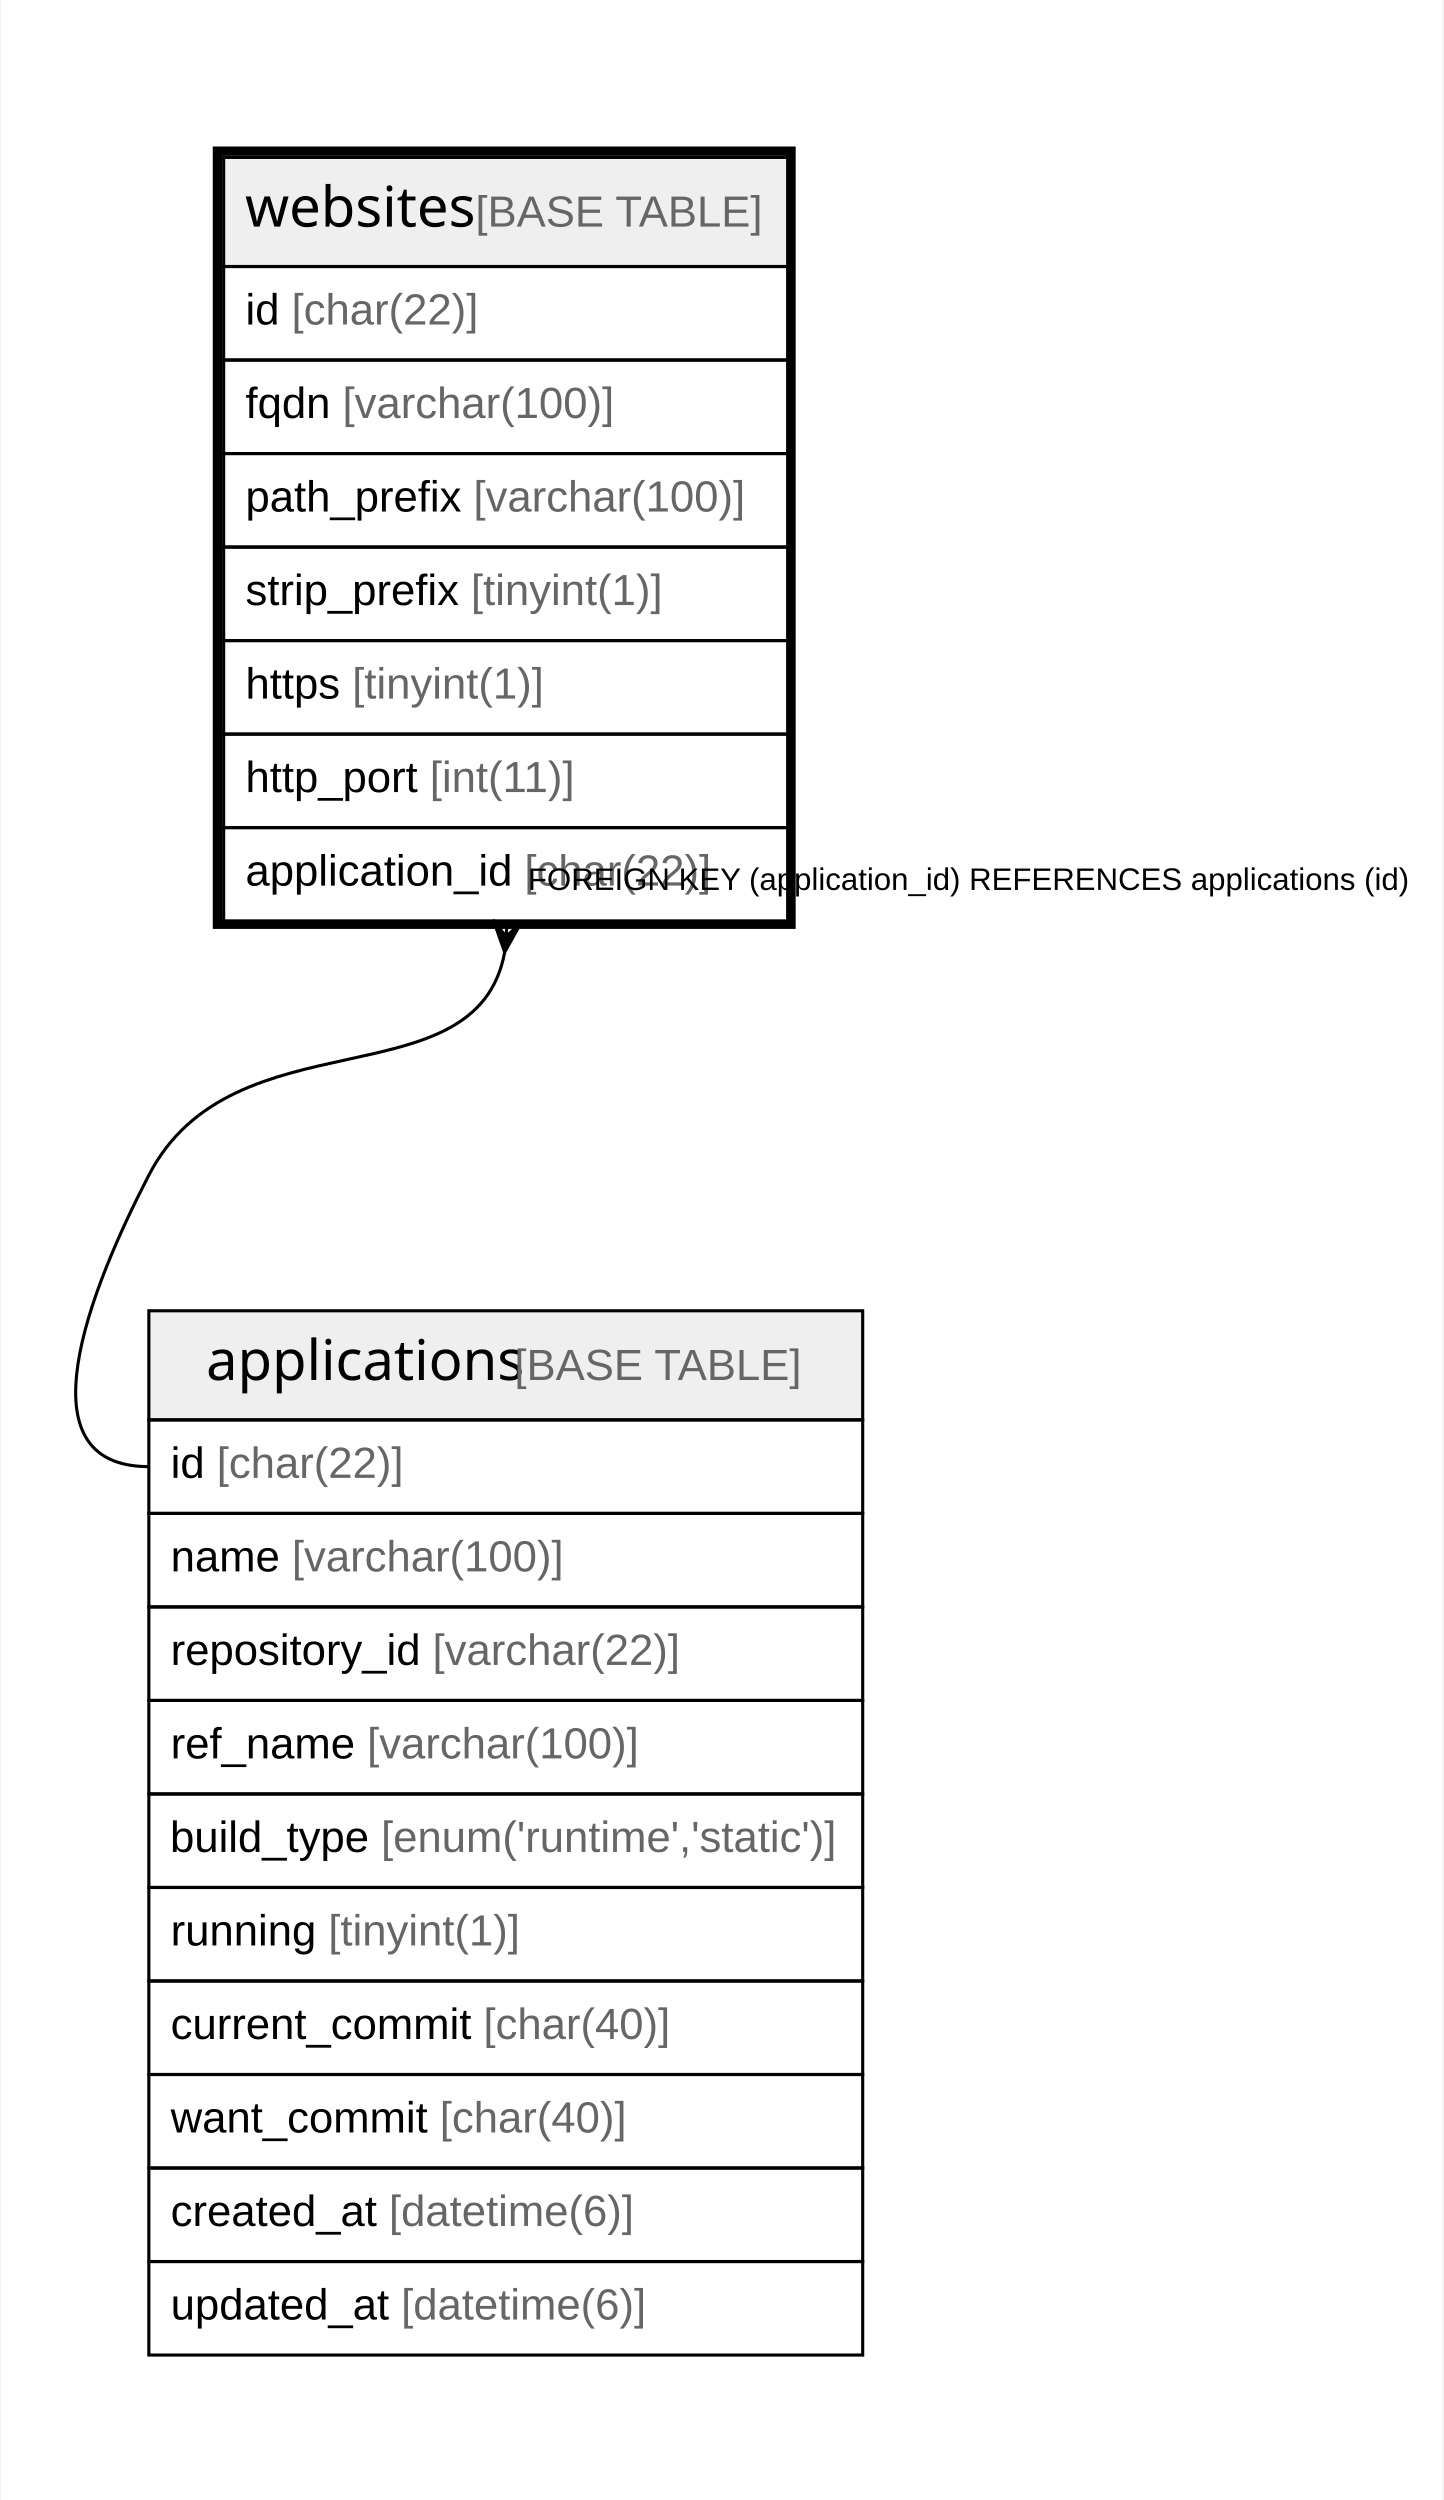
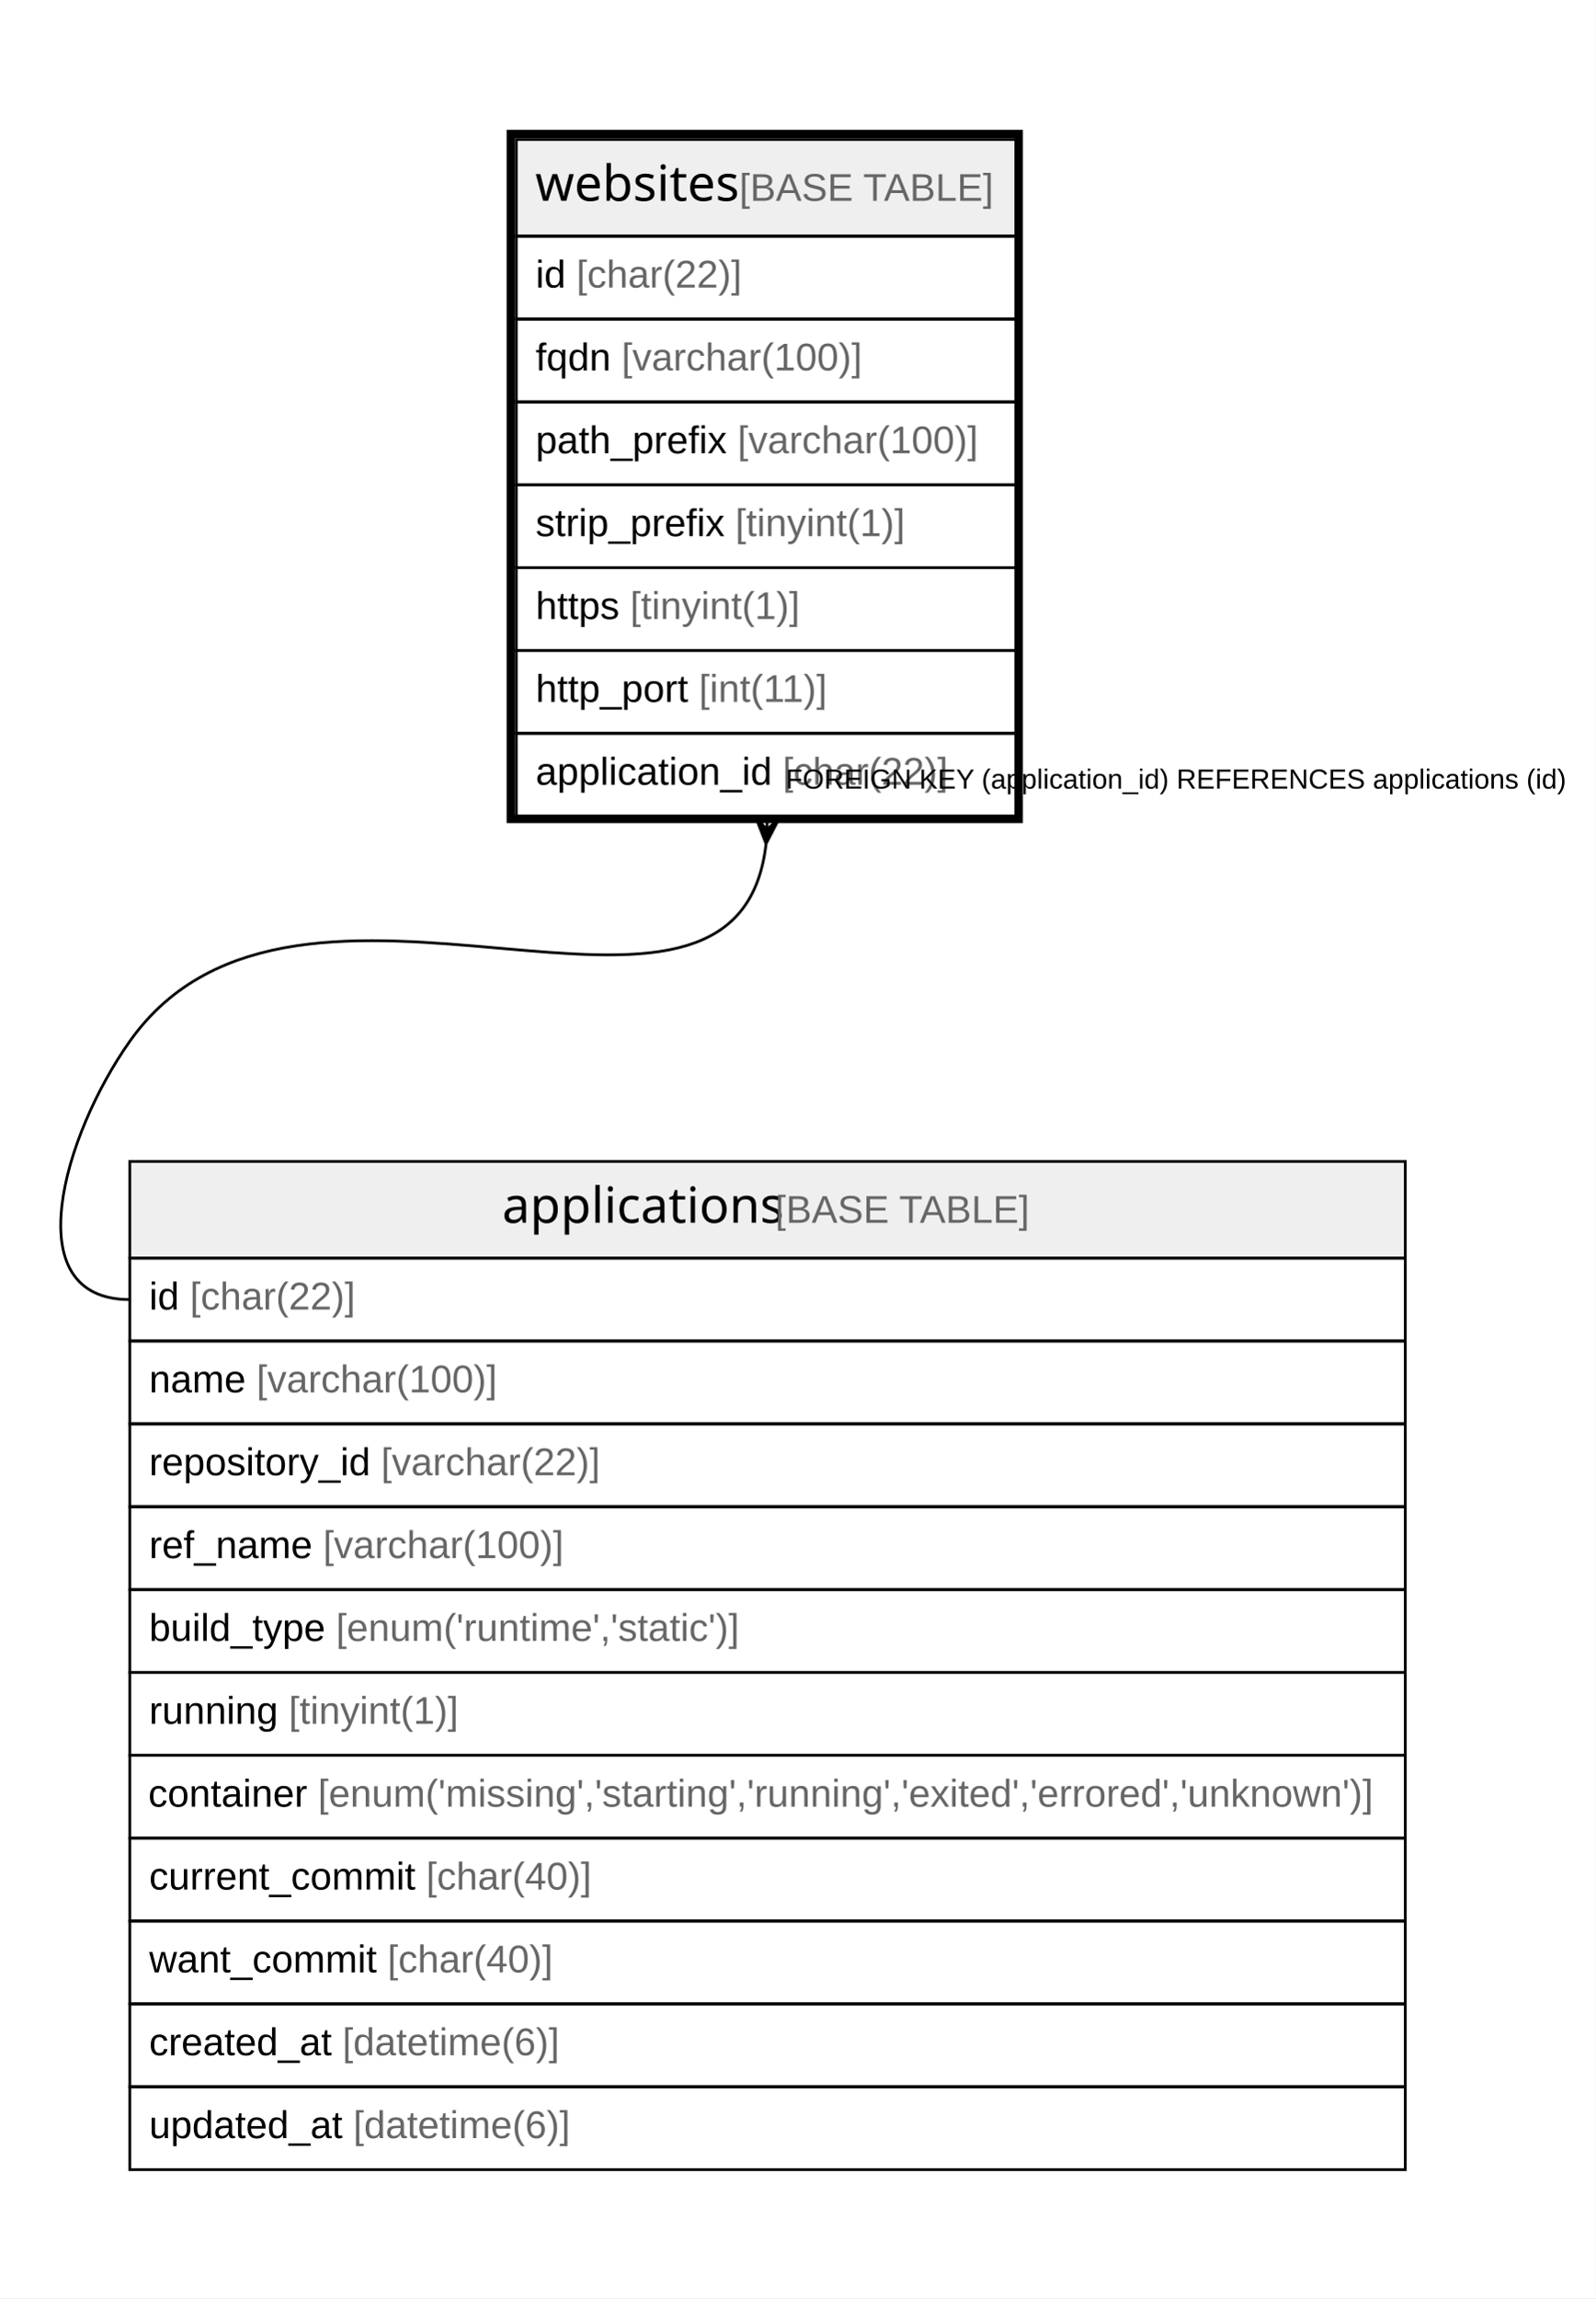
- <svg xmlns="http://www.w3.org/2000/svg" width="463pt" height="802pt" viewBox="0.00 0.00 462.50 802.00">
-   <g id="graph0" class="graph" transform="scale(1 1) rotate(0) translate(4 798)">
-     <polygon fill="#ffffff" stroke="transparent" points="-4,4 -4,-798 458.5,-798 458.5,4 -4,4" />
+ <svg xmlns="http://www.w3.org/2000/svg" width="578pt" height="832pt" viewBox="0.00 0.00 578.00 832.00">
+   <g id="graph0" class="graph" transform="scale(1 1) rotate(0) translate(4 828)">
+     <polygon fill="#ffffff" stroke="transparent" points="-4,4 -4,-828 574,-828 574,4 -4,4" />
    <g id="node1" class="node">
-       <polygon fill="#efefef" stroke="transparent" points="67.5,-712.5 67.5,-747.5 248.5,-747.5 248.5,-712.5 67.5,-712.5" />
-       <polygon fill="none" stroke="#000000" points="67.5,-712.5 67.5,-747.5 248.5,-747.5 248.5,-712.5 67.5,-712.5" />
-       <text text-anchor="start" x="74.368" y="-725.3" font-family="Arial Bold" font-size="18.00" fill="#000000">websites</text>
-       <text text-anchor="start" x="144.378" y="-725.3" font-family="Arial" font-size="14.00" fill="#000000"> </text>
-       <text text-anchor="start" x="148.268" y="-725.3" font-family="Arial" font-size="14.00" fill="#666666">[BASE TABLE]</text>
-       <polygon fill="none" stroke="#000000" points="67.5,-682.5 67.5,-712.5 248.5,-712.5 248.5,-682.5 67.5,-682.5" />
-       <text text-anchor="start" x="74.5" y="-693.9" font-family="Arial" font-size="14.00" fill="#000000">id </text>
-       <text text-anchor="start" x="89.28" y="-693.9" font-family="Arial" font-size="14.00" fill="#666666">[char(22)]</text>
-       <polygon fill="none" stroke="#000000" points="67.5,-652.5 67.5,-682.5 248.5,-682.5 248.5,-652.5 67.5,-652.5" />
-       <text text-anchor="start" x="74.5" y="-663.9" font-family="Arial" font-size="14.00" fill="#000000">fqdn </text>
-       <text text-anchor="start" x="105.629" y="-663.9" font-family="Arial" font-size="14.00" fill="#666666">[varchar(100)]</text>
-       <polygon fill="none" stroke="#000000" points="67.5,-622.5 67.5,-652.5 248.5,-652.5 248.5,-622.5 67.5,-622.5" />
-       <text text-anchor="start" x="74.5" y="-633.9" font-family="Arial" font-size="14.00" fill="#000000">path_prefix </text>
-       <text text-anchor="start" x="147.635" y="-633.9" font-family="Arial" font-size="14.00" fill="#666666">[varchar(100)]</text>
-       <polygon fill="none" stroke="#000000" points="67.5,-592.5 67.5,-622.5 248.5,-622.5 248.5,-592.5 67.5,-592.5" />
-       <text text-anchor="start" x="74.5" y="-603.9" font-family="Arial" font-size="14.00" fill="#000000">strip_prefix </text>
-       <text text-anchor="start" x="146.837" y="-603.9" font-family="Arial" font-size="14.00" fill="#666666">[tinyint(1)]</text>
-       <polygon fill="none" stroke="#000000" points="67.5,-562.5 67.5,-592.5 248.5,-592.5 248.5,-562.5 67.5,-562.5" />
-       <text text-anchor="start" x="74.5" y="-573.9" font-family="Arial" font-size="14.00" fill="#000000">https </text>
-       <text text-anchor="start" x="108.737" y="-573.9" font-family="Arial" font-size="14.00" fill="#666666">[tinyint(1)]</text>
-       <polygon fill="none" stroke="#000000" points="67.5,-532.5 67.5,-562.5 248.5,-562.5 248.5,-532.5 67.5,-532.5" />
-       <text text-anchor="start" x="74.5" y="-543.9" font-family="Arial" font-size="14.00" fill="#000000">http_port </text>
-       <text text-anchor="start" x="133.636" y="-543.9" font-family="Arial" font-size="14.00" fill="#666666">[int(11)]</text>
-       <polygon fill="none" stroke="#000000" points="67.5,-502.5 67.5,-532.5 248.5,-532.5 248.5,-502.5 67.5,-502.5" />
-       <text text-anchor="start" x="74.5" y="-513.9" font-family="Arial" font-size="14.00" fill="#000000">application_id </text>
-       <text text-anchor="start" x="163.968" y="-513.9" font-family="Arial" font-size="14.00" fill="#666666">[char(22)]</text>
-       <polygon fill="none" stroke="#000000" stroke-width="3" points="65.5,-501.5 65.5,-749.5 249.5,-749.5 249.5,-501.5 65.5,-501.5" />
+       <polygon fill="#efefef" stroke="transparent" points="183,-742.5 183,-777.5 364,-777.5 364,-742.5 183,-742.5" />
+       <polygon fill="none" stroke="#000000" points="183,-742.5 183,-777.5 364,-777.5 364,-742.5 183,-742.5" />
+       <text text-anchor="start" x="189.869" y="-755.3" font-family="Arial Bold" font-size="18.00" fill="#000000">websites</text>
+       <text text-anchor="start" x="259.878" y="-755.3" font-family="Arial" font-size="14.00" fill="#000000"> </text>
+       <text text-anchor="start" x="263.768" y="-755.3" font-family="Arial" font-size="14.00" fill="#666666">[BASE TABLE]</text>
+       <polygon fill="none" stroke="#000000" points="183,-712.5 183,-742.5 364,-742.5 364,-712.5 183,-712.5" />
+       <text text-anchor="start" x="190" y="-723.9" font-family="Arial" font-size="14.00" fill="#000000">id </text>
+       <text text-anchor="start" x="204.78" y="-723.9" font-family="Arial" font-size="14.00" fill="#666666">[char(22)]</text>
+       <polygon fill="none" stroke="#000000" points="183,-682.5 183,-712.5 364,-712.5 364,-682.5 183,-682.5" />
+       <text text-anchor="start" x="190" y="-693.9" font-family="Arial" font-size="14.00" fill="#000000">fqdn </text>
+       <text text-anchor="start" x="221.129" y="-693.9" font-family="Arial" font-size="14.00" fill="#666666">[varchar(100)]</text>
+       <polygon fill="none" stroke="#000000" points="183,-652.5 183,-682.5 364,-682.5 364,-652.5 183,-652.5" />
+       <text text-anchor="start" x="190" y="-663.9" font-family="Arial" font-size="14.00" fill="#000000">path_prefix </text>
+       <text text-anchor="start" x="263.135" y="-663.9" font-family="Arial" font-size="14.00" fill="#666666">[varchar(100)]</text>
+       <polygon fill="none" stroke="#000000" points="183,-622.5 183,-652.5 364,-652.5 364,-622.5 183,-622.5" />
+       <text text-anchor="start" x="190" y="-633.9" font-family="Arial" font-size="14.00" fill="#000000">strip_prefix </text>
+       <text text-anchor="start" x="262.337" y="-633.9" font-family="Arial" font-size="14.00" fill="#666666">[tinyint(1)]</text>
+       <polygon fill="none" stroke="#000000" points="183,-592.5 183,-622.5 364,-622.5 364,-592.5 183,-592.5" />
+       <text text-anchor="start" x="190" y="-603.9" font-family="Arial" font-size="14.00" fill="#000000">https </text>
+       <text text-anchor="start" x="224.237" y="-603.9" font-family="Arial" font-size="14.00" fill="#666666">[tinyint(1)]</text>
+       <polygon fill="none" stroke="#000000" points="183,-562.5 183,-592.5 364,-592.5 364,-562.5 183,-562.5" />
+       <text text-anchor="start" x="190" y="-573.9" font-family="Arial" font-size="14.00" fill="#000000">http_port </text>
+       <text text-anchor="start" x="249.136" y="-573.9" font-family="Arial" font-size="14.00" fill="#666666">[int(11)]</text>
+       <polygon fill="none" stroke="#000000" points="183,-532.5 183,-562.5 364,-562.5 364,-532.5 183,-532.5" />
+       <text text-anchor="start" x="190" y="-543.9" font-family="Arial" font-size="14.00" fill="#000000">application_id </text>
+       <text text-anchor="start" x="279.468" y="-543.9" font-family="Arial" font-size="14.00" fill="#666666">[char(22)]</text>
+       <polygon fill="none" stroke="#000000" stroke-width="3" points="181,-531.5 181,-779.5 365,-779.5 365,-531.5 181,-531.5" />
    </g>
    <g id="node2" class="node">
-       <polygon fill="#efefef" stroke="transparent" points="43.5,-342.5 43.5,-377.5 272.5,-377.5 272.5,-342.5 43.5,-342.5" />
-       <polygon fill="none" stroke="#000000" points="43.5,-342.5 43.5,-377.5 272.5,-377.5 272.5,-342.5 43.5,-342.5" />
-       <text text-anchor="start" x="61.862" y="-355.3" font-family="Arial Bold" font-size="18.00" fill="#000000">applications</text>
-       <text text-anchor="start" x="156.884" y="-355.3" font-family="Arial" font-size="14.00" fill="#000000"> </text>
-       <text text-anchor="start" x="160.775" y="-355.3" font-family="Arial" font-size="14.00" fill="#666666">[BASE TABLE]</text>
-       <polygon fill="none" stroke="#000000" points="43.5,-312.5 43.5,-342.5 272.5,-342.5 272.5,-312.5 43.5,-312.5" />
-       <text text-anchor="start" x="50.5" y="-323.9" font-family="Arial" font-size="14.00" fill="#000000">id </text>
-       <text text-anchor="start" x="65.28" y="-323.9" font-family="Arial" font-size="14.00" fill="#666666">[char(22)]</text>
-       <polygon fill="none" stroke="#000000" points="43.5,-282.5 43.5,-312.5 272.5,-312.5 272.5,-282.5 43.5,-282.5" />
-       <text text-anchor="start" x="50.5" y="-293.9" font-family="Arial" font-size="14.00" fill="#000000">name </text>
-       <text text-anchor="start" x="89.399" y="-293.9" font-family="Arial" font-size="14.00" fill="#666666">[varchar(100)]</text>
-       <polygon fill="none" stroke="#000000" points="43.5,-252.5 43.5,-282.5 272.5,-282.5 272.5,-252.5 43.5,-252.5" />
-       <text text-anchor="start" x="50.5" y="-263.9" font-family="Arial" font-size="14.00" fill="#000000">repository_id </text>
-       <text text-anchor="start" x="134.511" y="-263.9" font-family="Arial" font-size="14.00" fill="#666666">[varchar(22)]</text>
-       <polygon fill="none" stroke="#000000" points="43.5,-222.5 43.5,-252.5 272.5,-252.5 272.5,-222.5 43.5,-222.5" />
-       <text text-anchor="start" x="50.5" y="-233.9" font-family="Arial" font-size="14.00" fill="#000000">ref_name </text>
-       <text text-anchor="start" x="113.515" y="-233.9" font-family="Arial" font-size="14.00" fill="#666666">[varchar(100)]</text>
-       <polygon fill="none" stroke="#000000" points="43.5,-192.5 43.5,-222.5 272.5,-222.5 272.5,-192.5 43.5,-192.5" />
-       <text text-anchor="start" x="50.301" y="-203.9" font-family="Arial" font-size="14.00" fill="#000000">build_type </text>
-       <text text-anchor="start" x="117.991" y="-203.9" font-family="Arial" font-size="14.00" fill="#666666">[enum('runtime','static')]</text>
-       <polygon fill="none" stroke="#000000" points="43.5,-162.5 43.5,-192.5 272.5,-192.5 272.5,-162.5 43.5,-162.5" />
-       <text text-anchor="start" x="50.5" y="-173.9" font-family="Arial" font-size="14.00" fill="#000000">running </text>
-       <text text-anchor="start" x="101.071" y="-173.9" font-family="Arial" font-size="14.00" fill="#666666">[tinyint(1)]</text>
-       <polygon fill="none" stroke="#000000" points="43.5,-132.5 43.5,-162.5 272.5,-162.5 272.5,-132.5 43.5,-132.5" />
-       <text text-anchor="start" x="50.5" y="-143.9" font-family="Arial" font-size="14.00" fill="#000000">current_commit </text>
-       <text text-anchor="start" x="150.834" y="-143.9" font-family="Arial" font-size="14.00" fill="#666666">[char(40)]</text>
-       <polygon fill="none" stroke="#000000" points="43.5,-102.5 43.5,-132.5 272.5,-132.5 272.5,-102.5 43.5,-102.5" />
-       <text text-anchor="start" x="50.5" y="-113.9" font-family="Arial" font-size="14.00" fill="#000000">want_commit </text>
-       <text text-anchor="start" x="136.837" y="-113.9" font-family="Arial" font-size="14.00" fill="#666666">[char(40)]</text>
-       <polygon fill="none" stroke="#000000" points="43.5,-72.5 43.5,-102.5 272.5,-102.5 272.5,-72.5 43.5,-72.5" />
-       <text text-anchor="start" x="50.5" y="-83.9" font-family="Arial" font-size="14.00" fill="#000000">created_at </text>
-       <text text-anchor="start" x="120.528" y="-83.9" font-family="Arial" font-size="14.00" fill="#666666">[datetime(6)]</text>
-       <polygon fill="none" stroke="#000000" points="43.5,-42.5 43.5,-72.5 272.5,-72.5 272.5,-42.5 43.5,-42.5" />
-       <text text-anchor="start" x="50.5" y="-53.9" font-family="Arial" font-size="14.00" fill="#000000">updated_at </text>
-       <text text-anchor="start" x="124.433" y="-53.9" font-family="Arial" font-size="14.00" fill="#666666">[datetime(6)]</text>
+       <polygon fill="#efefef" stroke="transparent" points="43,-372.5 43,-407.5 505,-407.5 505,-372.5 43,-372.5" />
+       <polygon fill="none" stroke="#000000" points="43,-372.5 43,-407.5 505,-407.5 505,-372.5 43,-372.5" />
+       <text text-anchor="start" x="177.862" y="-385.3" font-family="Arial Bold" font-size="18.00" fill="#000000">applications</text>
+       <text text-anchor="start" x="272.884" y="-385.3" font-family="Arial" font-size="14.00" fill="#000000"> </text>
+       <text text-anchor="start" x="276.775" y="-385.3" font-family="Arial" font-size="14.00" fill="#666666">[BASE TABLE]</text>
+       <polygon fill="none" stroke="#000000" points="43,-342.5 43,-372.5 505,-372.5 505,-342.5 43,-342.5" />
+       <text text-anchor="start" x="50" y="-353.9" font-family="Arial" font-size="14.00" fill="#000000">id </text>
+       <text text-anchor="start" x="64.78" y="-353.9" font-family="Arial" font-size="14.00" fill="#666666">[char(22)]</text>
+       <polygon fill="none" stroke="#000000" points="43,-312.5 43,-342.5 505,-342.5 505,-312.5 43,-312.5" />
+       <text text-anchor="start" x="50" y="-323.9" font-family="Arial" font-size="14.00" fill="#000000">name </text>
+       <text text-anchor="start" x="88.899" y="-323.9" font-family="Arial" font-size="14.00" fill="#666666">[varchar(100)]</text>
+       <polygon fill="none" stroke="#000000" points="43,-282.5 43,-312.5 505,-312.5 505,-282.5 43,-282.5" />
+       <text text-anchor="start" x="50" y="-293.9" font-family="Arial" font-size="14.00" fill="#000000">repository_id </text>
+       <text text-anchor="start" x="134.011" y="-293.9" font-family="Arial" font-size="14.00" fill="#666666">[varchar(22)]</text>
+       <polygon fill="none" stroke="#000000" points="43,-252.5 43,-282.5 505,-282.5 505,-252.5 43,-252.5" />
+       <text text-anchor="start" x="50" y="-263.9" font-family="Arial" font-size="14.00" fill="#000000">ref_name </text>
+       <text text-anchor="start" x="113.015" y="-263.9" font-family="Arial" font-size="14.00" fill="#666666">[varchar(100)]</text>
+       <polygon fill="none" stroke="#000000" points="43,-222.5 43,-252.5 505,-252.5 505,-222.5 43,-222.5" />
+       <text text-anchor="start" x="50" y="-233.9" font-family="Arial" font-size="14.00" fill="#000000">build_type </text>
+       <text text-anchor="start" x="117.69" y="-233.9" font-family="Arial" font-size="14.00" fill="#666666">[enum('runtime','static')]</text>
+       <polygon fill="none" stroke="#000000" points="43,-192.5 43,-222.5 505,-222.5 505,-192.5 43,-192.5" />
+       <text text-anchor="start" x="50" y="-203.9" font-family="Arial" font-size="14.00" fill="#000000">running </text>
+       <text text-anchor="start" x="100.571" y="-203.9" font-family="Arial" font-size="14.00" fill="#666666">[tinyint(1)]</text>
+       <polygon fill="none" stroke="#000000" points="43,-162.5 43,-192.5 505,-192.5 505,-162.5 43,-162.5" />
+       <text text-anchor="start" x="49.686" y="-173.9" font-family="Arial" font-size="14.00" fill="#000000">container </text>
+       <text text-anchor="start" x="111.147" y="-173.9" font-family="Arial" font-size="14.00" fill="#666666">[enum('missing','starting','running','exited','errored','unknown')]</text>
+       <polygon fill="none" stroke="#000000" points="43,-132.5 43,-162.5 505,-162.5 505,-132.5 43,-132.5" />
+       <text text-anchor="start" x="50" y="-143.9" font-family="Arial" font-size="14.00" fill="#000000">current_commit </text>
+       <text text-anchor="start" x="150.334" y="-143.9" font-family="Arial" font-size="14.00" fill="#666666">[char(40)]</text>
+       <polygon fill="none" stroke="#000000" points="43,-102.5 43,-132.5 505,-132.5 505,-102.5 43,-102.5" />
+       <text text-anchor="start" x="50" y="-113.9" font-family="Arial" font-size="14.00" fill="#000000">want_commit </text>
+       <text text-anchor="start" x="136.337" y="-113.9" font-family="Arial" font-size="14.00" fill="#666666">[char(40)]</text>
+       <polygon fill="none" stroke="#000000" points="43,-72.5 43,-102.5 505,-102.5 505,-72.5 43,-72.5" />
+       <text text-anchor="start" x="50" y="-83.9" font-family="Arial" font-size="14.00" fill="#000000">created_at </text>
+       <text text-anchor="start" x="120.028" y="-83.9" font-family="Arial" font-size="14.00" fill="#666666">[datetime(6)]</text>
+       <polygon fill="none" stroke="#000000" points="43,-42.5 43,-72.5 505,-72.5 505,-42.5 43,-42.5" />
+       <text text-anchor="start" x="50" y="-53.9" font-family="Arial" font-size="14.00" fill="#000000">updated_at </text>
+       <text text-anchor="start" x="123.933" y="-53.9" font-family="Arial" font-size="14.00" fill="#666666">[datetime(6)]</text>
    </g>
    <g id="edge1" class="edge">
-       <path fill="none" stroke="#000000" d="M157.641,-492.474C148.592,-443.849 70.583,-473.388 43.5,-421 24.416,-384.086 1.944,-327.5 43.5,-327.5" />
-       <polygon fill="#000000" stroke="#000000" points="157.646,-492.536 154.016,-502.884 158.073,-497.518 158.5,-502.5 158.5,-502.5 158.5,-502.5 158.073,-497.518 162.984,-502.116 157.646,-492.536 157.646,-492.536" />
-       <text text-anchor="start" x="165.102" y="-512.5" font-family="Arial" font-size="10.00" fill="#000000">FOREIGN KEY (application_id) REFERENCES applications (id)</text>
+       <path fill="none" stroke="#000000" d="M273.454,-522.384C262.952,-431.124 103.797,-536.92 43,-451 18.997,-417.078 1.444,-357.5 43,-357.5" />
+       <polygon fill="#000000" stroke="#000000" points="273.461,-522.514 269.507,-532.743 273.731,-527.507 274,-532.5 274,-532.5 274,-532.5 273.731,-527.507 278.493,-532.257 273.461,-522.514 273.461,-522.514" />
+       <text text-anchor="start" x="280.602" y="-542.5" font-family="Arial" font-size="10.00" fill="#000000">FOREIGN KEY (application_id) REFERENCES applications (id)</text>
    </g>
  </g>
</svg>
